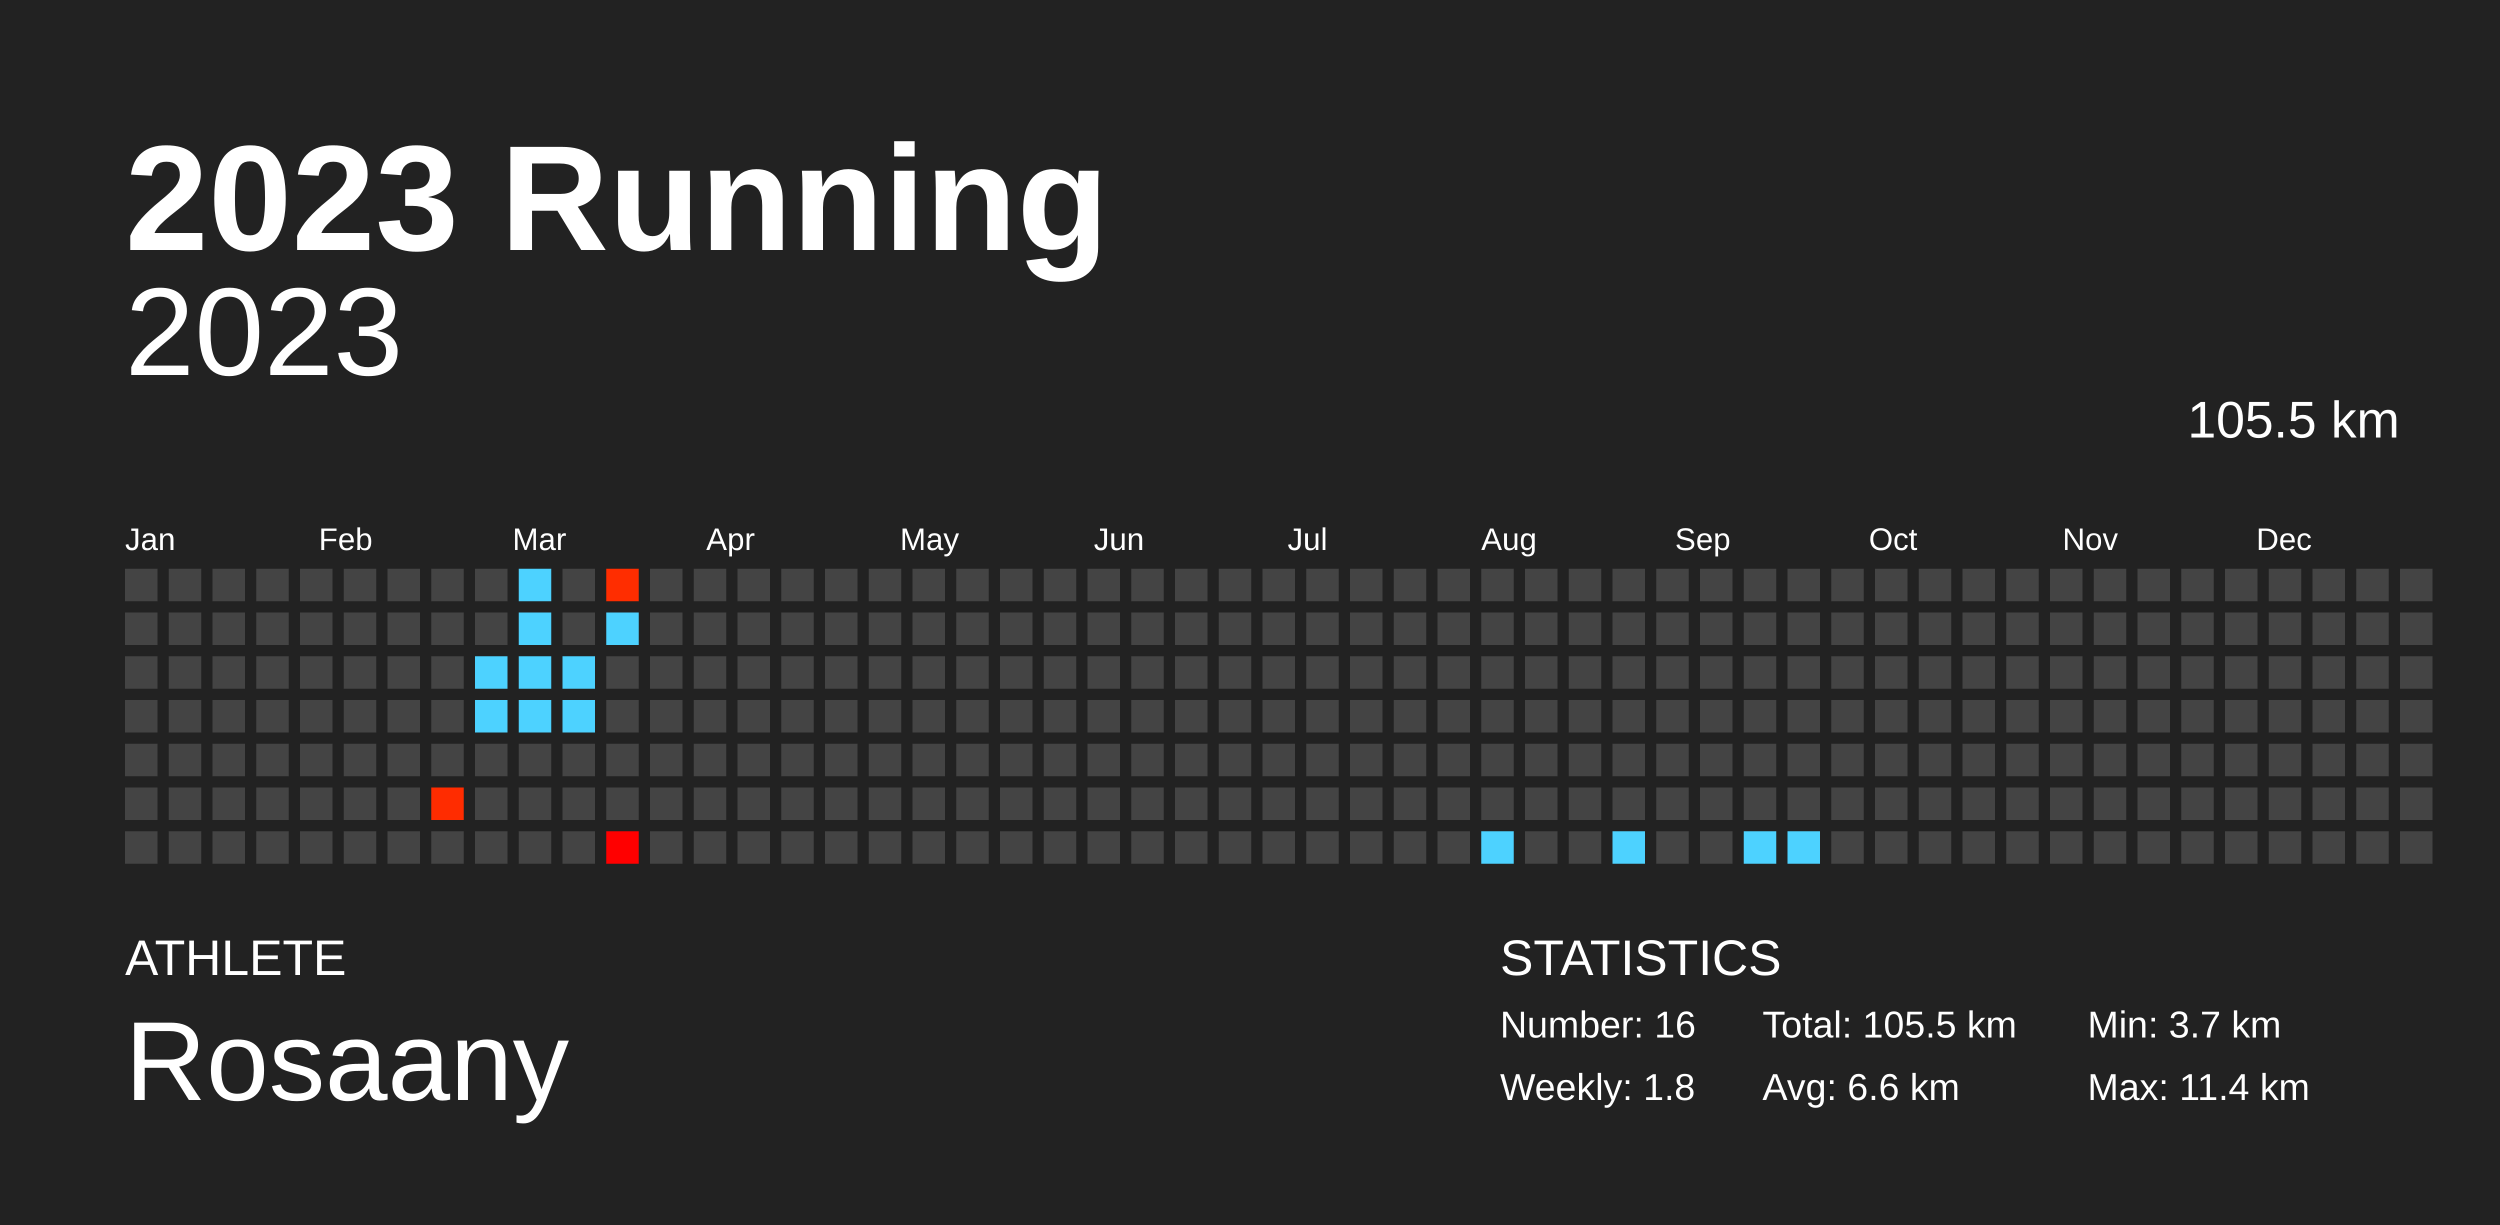
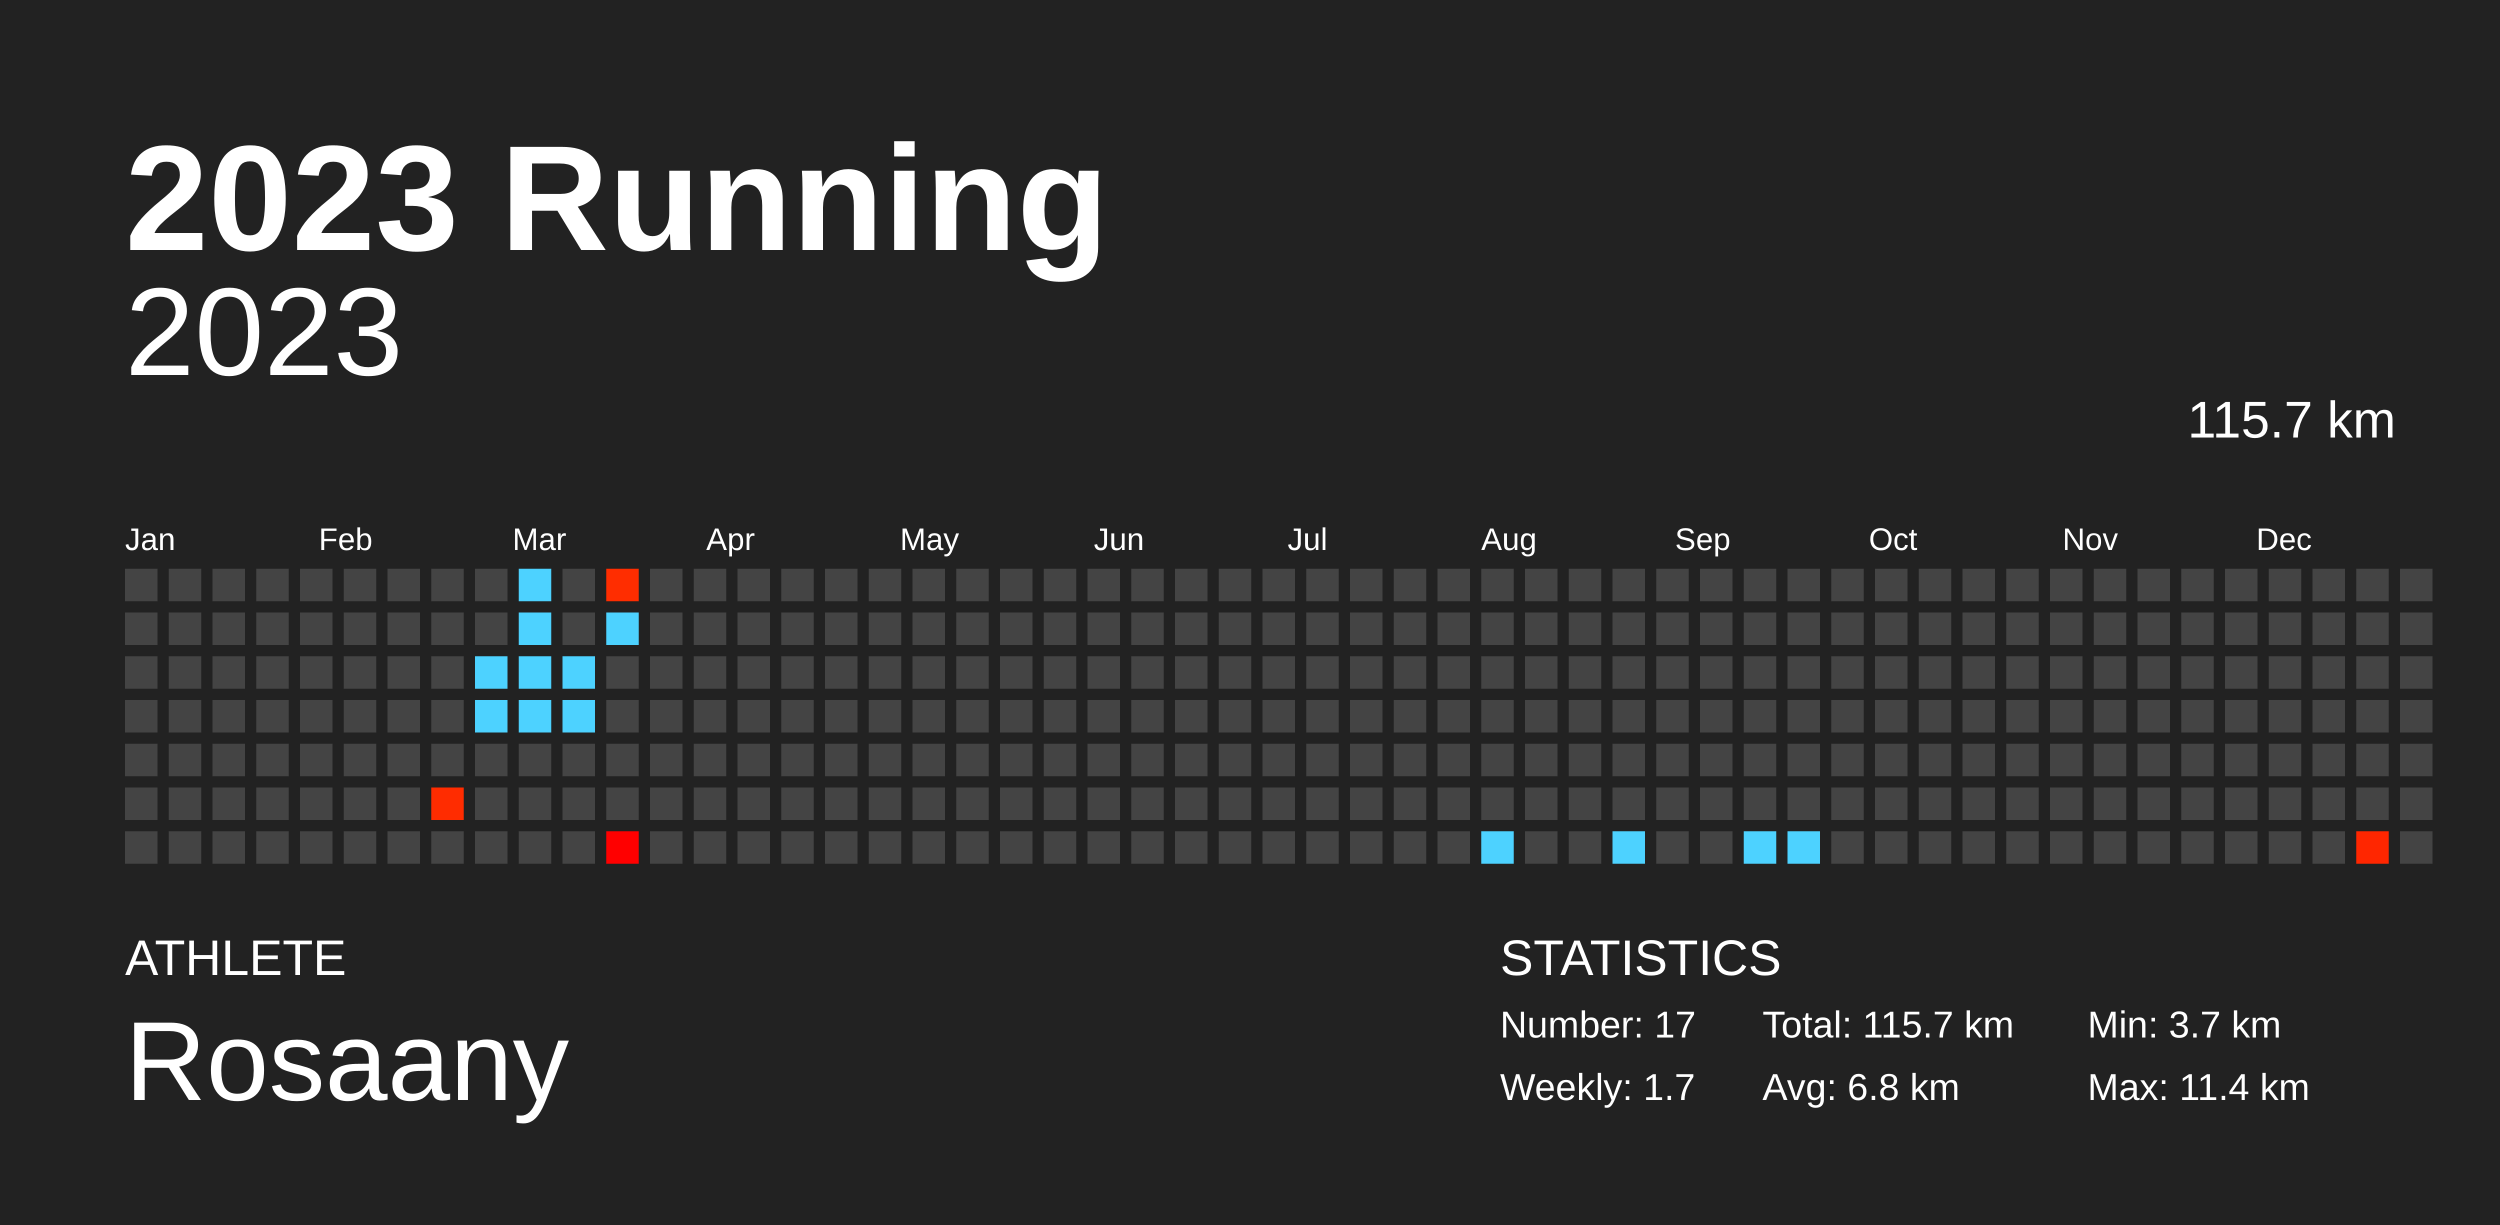
<svg xmlns="http://www.w3.org/2000/svg" baseProfile="full" height="98mm" version="1.1" viewBox="0,0,200,98" width="200mm">
  <defs />
  <rect fill="#222222" height="98" width="200" x="0" y="0" />
  <text fill="#FFFFFF" style="font-size:12px; font-family:Arial; font-weight:bold;" x="10" y="20">2023 Running</text>
  <text fill="#FFFFFF" style="font-size:4px; font-family:Arial" x="10" y="78">ATHLETE</text>
  <text fill="#FFFFFF" style="font-size:9px; font-family:Arial" x="10" y="88">Rosaany</text>
  <text fill="#FFFFFF" style="font-size:4px; font-family:Arial" x="120" y="78">STATISTICS</text>
-   <text fill="#FFFFFF" style="font-size:3px; font-family:Arial" x="120" y="83">Number: 16</text>
-   <text fill="#FFFFFF" style="font-size:3px; font-family:Arial" x="120" y="88">Weekly: 1.8</text>
-   <text fill="#FFFFFF" style="font-size:3px; font-family:Arial" x="141" y="83">Total: 105.5 km</text>
-   <text fill="#FFFFFF" style="font-size:3px; font-family:Arial" x="141" y="88">Avg: 6.6 km</text>
+   <text fill="#FFFFFF" style="font-size:3px; font-family:Arial" x="120" y="83">Number: 17</text>
+   <text fill="#FFFFFF" style="font-size:3px; font-family:Arial" x="120" y="88">Weekly: 1.7</text>
+   <text fill="#FFFFFF" style="font-size:3px; font-family:Arial" x="141" y="83">Total: 115.7 km</text>
+   <text fill="#FFFFFF" style="font-size:3px; font-family:Arial" x="141" y="88">Avg: 6.8 km</text>
  <text fill="#FFFFFF" style="font-size:3px; font-family:Arial" x="167" y="83">Min: 3.7 km</text>
  <text fill="#FFFFFF" style="font-size:3px; font-family:Arial" x="167" y="88">Max: 11.4 km</text>
  <text alignment-baseline="hanging" fill="#FFFFFF" style="font-size:10.0px; font-family:Arial;" x="10" y="30">2023</text>
-   <text alignment-baseline="hanging" fill="#FFFFFF" style="font-size:4.125px; font-family:Arial;" x="175" y="35">105.5 km</text>
+   <text alignment-baseline="hanging" fill="#FFFFFF" style="font-size:4.125px; font-family:Arial;" x="175" y="35">115.7 km</text>
  <text fill="#FFFFFF" style="font-size:2.5px; font-family:Arial" x="10.0" y="44">Jan</text>
  <text fill="#FFFFFF" style="font-size:2.5px; font-family:Arial" x="25.5" y="44">Feb</text>
  <text fill="#FFFFFF" style="font-size:2.5px; font-family:Arial" x="41.0" y="44">Mar</text>
  <text fill="#FFFFFF" style="font-size:2.5px; font-family:Arial" x="56.5" y="44">Apr</text>
  <text fill="#FFFFFF" style="font-size:2.5px; font-family:Arial" x="72.0" y="44">May</text>
  <text fill="#FFFFFF" style="font-size:2.5px; font-family:Arial" x="87.5" y="44">Jun</text>
  <text fill="#FFFFFF" style="font-size:2.5px; font-family:Arial" x="103.0" y="44">Jul</text>
  <text fill="#FFFFFF" style="font-size:2.5px; font-family:Arial" x="118.5" y="44">Aug</text>
  <text fill="#FFFFFF" style="font-size:2.5px; font-family:Arial" x="134.0" y="44">Sep</text>
  <text fill="#FFFFFF" style="font-size:2.5px; font-family:Arial" x="149.5" y="44">Oct</text>
  <text fill="#FFFFFF" style="font-size:2.5px; font-family:Arial" x="165.0" y="44">Nov</text>
  <text fill="#FFFFFF" style="font-size:2.5px; font-family:Arial" x="180.5" y="44">Dec</text>
  <rect fill="#444444" height="2.6" width="2.6" x="10.0" y="45.5" />
  <rect fill="#444444" height="2.6" width="2.6" x="10.0" y="49.0" />
  <rect fill="#444444" height="2.6" width="2.6" x="10.0" y="52.5" />
  <rect fill="#444444" height="2.6" width="2.6" x="10.0" y="56.0" />
  <rect fill="#444444" height="2.6" width="2.6" x="10.0" y="59.5" />
  <rect fill="#444444" height="2.6" width="2.6" x="10.0" y="63.0" />
  <rect fill="#444444" height="2.6" width="2.6" x="10.0" y="66.5" />
  <rect fill="#444444" height="2.6" width="2.6" x="13.5" y="45.5" />
  <rect fill="#444444" height="2.6" width="2.6" x="13.5" y="49.0" />
  <rect fill="#444444" height="2.6" width="2.6" x="13.5" y="52.5" />
  <rect fill="#444444" height="2.6" width="2.6" x="13.5" y="56.0" />
  <rect fill="#444444" height="2.6" width="2.6" x="13.5" y="59.5" />
  <rect fill="#444444" height="2.6" width="2.6" x="13.5" y="63.0" />
  <rect fill="#444444" height="2.6" width="2.6" x="13.5" y="66.5" />
  <rect fill="#444444" height="2.6" width="2.6" x="17.0" y="45.5" />
  <rect fill="#444444" height="2.6" width="2.6" x="17.0" y="49.0" />
  <rect fill="#444444" height="2.6" width="2.6" x="17.0" y="52.5" />
  <rect fill="#444444" height="2.6" width="2.6" x="17.0" y="56.0" />
  <rect fill="#444444" height="2.6" width="2.6" x="17.0" y="59.5" />
  <rect fill="#444444" height="2.6" width="2.6" x="17.0" y="63.0" />
  <rect fill="#444444" height="2.6" width="2.6" x="17.0" y="66.5" />
  <rect fill="#444444" height="2.6" width="2.6" x="20.5" y="45.5" />
  <rect fill="#444444" height="2.6" width="2.6" x="20.5" y="49.0" />
  <rect fill="#444444" height="2.6" width="2.6" x="20.5" y="52.5" />
  <rect fill="#444444" height="2.6" width="2.6" x="20.5" y="56.0" />
  <rect fill="#444444" height="2.6" width="2.6" x="20.5" y="59.5" />
  <rect fill="#444444" height="2.6" width="2.6" x="20.5" y="63.0" />
  <rect fill="#444444" height="2.6" width="2.6" x="20.5" y="66.5" />
  <rect fill="#444444" height="2.6" width="2.6" x="24.0" y="45.5" />
  <rect fill="#444444" height="2.6" width="2.6" x="24.0" y="49.0" />
  <rect fill="#444444" height="2.6" width="2.6" x="24.0" y="52.5" />
  <rect fill="#444444" height="2.6" width="2.6" x="24.0" y="56.0" />
  <rect fill="#444444" height="2.6" width="2.6" x="24.0" y="59.5" />
  <rect fill="#444444" height="2.6" width="2.6" x="24.0" y="63.0" />
  <rect fill="#444444" height="2.6" width="2.6" x="24.0" y="66.5" />
  <rect fill="#444444" height="2.6" width="2.6" x="27.5" y="45.5" />
  <rect fill="#444444" height="2.6" width="2.6" x="27.5" y="49.0" />
  <rect fill="#444444" height="2.6" width="2.6" x="27.5" y="52.5" />
  <rect fill="#444444" height="2.6" width="2.6" x="27.5" y="56.0" />
  <rect fill="#444444" height="2.6" width="2.6" x="27.5" y="59.5" />
  <rect fill="#444444" height="2.6" width="2.6" x="27.5" y="63.0" />
  <rect fill="#444444" height="2.6" width="2.6" x="27.5" y="66.5" />
  <rect fill="#444444" height="2.6" width="2.6" x="31.0" y="45.5" />
  <rect fill="#444444" height="2.6" width="2.6" x="31.0" y="49.0" />
  <rect fill="#444444" height="2.6" width="2.6" x="31.0" y="52.5" />
  <rect fill="#444444" height="2.6" width="2.6" x="31.0" y="56.0" />
  <rect fill="#444444" height="2.6" width="2.6" x="31.0" y="59.5" />
  <rect fill="#444444" height="2.6" width="2.6" x="31.0" y="63.0" />
  <rect fill="#444444" height="2.6" width="2.6" x="31.0" y="66.5" />
  <rect fill="#444444" height="2.6" width="2.6" x="34.5" y="45.5" />
  <rect fill="#444444" height="2.6" width="2.6" x="34.5" y="49.0" />
  <rect fill="#444444" height="2.6" width="2.6" x="34.5" y="52.5" />
  <rect fill="#444444" height="2.6" width="2.6" x="34.5" y="56.0" />
  <rect fill="#444444" height="2.6" width="2.6" x="34.5" y="59.5" />
  <rect fill="#ff2c00" height="2.6" width="2.6" x="34.5" y="63.0" />
  <rect fill="#444444" height="2.6" width="2.6" x="34.5" y="66.5" />
  <rect fill="#444444" height="2.6" width="2.6" x="38.0" y="45.5" />
  <rect fill="#444444" height="2.6" width="2.6" x="38.0" y="49.0" />
  <rect fill="#4dd2ff" height="2.6" width="2.6" x="38.0" y="52.5" />
  <rect fill="#4dd2ff" height="2.6" width="2.6" x="38.0" y="56.0" />
  <rect fill="#444444" height="2.6" width="2.6" x="38.0" y="59.5" />
  <rect fill="#444444" height="2.6" width="2.6" x="38.0" y="63.0" />
  <rect fill="#444444" height="2.6" width="2.6" x="38.0" y="66.5" />
  <rect fill="#4dd2ff" height="2.6" width="2.6" x="41.5" y="45.5" />
  <rect fill="#4dd2ff" height="2.6" width="2.6" x="41.5" y="49.0" />
  <rect fill="#4dd2ff" height="2.6" width="2.6" x="41.5" y="52.5" />
  <rect fill="#4dd2ff" height="2.6" width="2.6" x="41.5" y="56.0" />
  <rect fill="#444444" height="2.6" width="2.6" x="41.5" y="59.5" />
  <rect fill="#444444" height="2.6" width="2.6" x="41.5" y="63.0" />
  <rect fill="#444444" height="2.6" width="2.6" x="41.5" y="66.5" />
  <rect fill="#444444" height="2.6" width="2.6" x="45.0" y="45.5" />
  <rect fill="#444444" height="2.6" width="2.6" x="45.0" y="49.0" />
  <rect fill="#4dd2ff" height="2.6" width="2.6" x="45.0" y="52.5" />
  <rect fill="#4dd2ff" height="2.6" width="2.6" x="45.0" y="56.0" />
  <rect fill="#444444" height="2.6" width="2.6" x="45.0" y="59.5" />
  <rect fill="#444444" height="2.6" width="2.6" x="45.0" y="63.0" />
  <rect fill="#444444" height="2.6" width="2.6" x="45.0" y="66.5" />
  <rect fill="#ff2d00" height="2.6" width="2.6" x="48.5" y="45.5" />
  <rect fill="#4dd2ff" height="2.6" width="2.6" x="48.5" y="49.0" />
  <rect fill="#444444" height="2.6" width="2.6" x="48.5" y="52.5" />
  <rect fill="#444444" height="2.6" width="2.6" x="48.5" y="56.0" />
  <rect fill="#444444" height="2.6" width="2.6" x="48.5" y="59.5" />
  <rect fill="#444444" height="2.6" width="2.6" x="48.5" y="63.0" />
  <rect fill="#ff0000" height="2.6" width="2.6" x="48.5" y="66.5" />
  <rect fill="#444444" height="2.6" width="2.6" x="52.0" y="45.5" />
  <rect fill="#444444" height="2.6" width="2.6" x="52.0" y="49.0" />
  <rect fill="#444444" height="2.6" width="2.6" x="52.0" y="52.5" />
  <rect fill="#444444" height="2.6" width="2.6" x="52.0" y="56.0" />
  <rect fill="#444444" height="2.6" width="2.6" x="52.0" y="59.5" />
  <rect fill="#444444" height="2.6" width="2.6" x="52.0" y="63.0" />
  <rect fill="#444444" height="2.6" width="2.6" x="52.0" y="66.5" />
  <rect fill="#444444" height="2.6" width="2.6" x="55.5" y="45.5" />
  <rect fill="#444444" height="2.6" width="2.6" x="55.5" y="49.0" />
  <rect fill="#444444" height="2.6" width="2.6" x="55.5" y="52.5" />
  <rect fill="#444444" height="2.6" width="2.6" x="55.5" y="56.0" />
  <rect fill="#444444" height="2.6" width="2.6" x="55.5" y="59.5" />
  <rect fill="#444444" height="2.6" width="2.6" x="55.5" y="63.0" />
  <rect fill="#444444" height="2.6" width="2.6" x="55.5" y="66.5" />
  <rect fill="#444444" height="2.6" width="2.6" x="59.0" y="45.5" />
  <rect fill="#444444" height="2.6" width="2.6" x="59.0" y="49.0" />
  <rect fill="#444444" height="2.6" width="2.6" x="59.0" y="52.5" />
  <rect fill="#444444" height="2.6" width="2.6" x="59.0" y="56.0" />
  <rect fill="#444444" height="2.6" width="2.6" x="59.0" y="59.5" />
  <rect fill="#444444" height="2.6" width="2.6" x="59.0" y="63.0" />
  <rect fill="#444444" height="2.6" width="2.6" x="59.0" y="66.5" />
  <rect fill="#444444" height="2.6" width="2.6" x="62.5" y="45.5" />
  <rect fill="#444444" height="2.6" width="2.6" x="62.5" y="49.0" />
  <rect fill="#444444" height="2.6" width="2.6" x="62.5" y="52.5" />
  <rect fill="#444444" height="2.6" width="2.6" x="62.5" y="56.0" />
  <rect fill="#444444" height="2.6" width="2.6" x="62.5" y="59.5" />
  <rect fill="#444444" height="2.6" width="2.6" x="62.5" y="63.0" />
  <rect fill="#444444" height="2.6" width="2.6" x="62.5" y="66.5" />
  <rect fill="#444444" height="2.6" width="2.6" x="66.0" y="45.5" />
  <rect fill="#444444" height="2.6" width="2.6" x="66.0" y="49.0" />
  <rect fill="#444444" height="2.6" width="2.6" x="66.0" y="52.5" />
  <rect fill="#444444" height="2.6" width="2.6" x="66.0" y="56.0" />
  <rect fill="#444444" height="2.6" width="2.6" x="66.0" y="59.5" />
  <rect fill="#444444" height="2.6" width="2.6" x="66.0" y="63.0" />
  <rect fill="#444444" height="2.6" width="2.6" x="66.0" y="66.5" />
  <rect fill="#444444" height="2.6" width="2.6" x="69.5" y="45.5" />
  <rect fill="#444444" height="2.6" width="2.6" x="69.5" y="49.0" />
  <rect fill="#444444" height="2.6" width="2.6" x="69.5" y="52.5" />
  <rect fill="#444444" height="2.6" width="2.6" x="69.5" y="56.0" />
  <rect fill="#444444" height="2.6" width="2.6" x="69.5" y="59.5" />
  <rect fill="#444444" height="2.6" width="2.6" x="69.5" y="63.0" />
  <rect fill="#444444" height="2.6" width="2.6" x="69.5" y="66.5" />
  <rect fill="#444444" height="2.6" width="2.6" x="73.0" y="45.5" />
  <rect fill="#444444" height="2.6" width="2.6" x="73.0" y="49.0" />
  <rect fill="#444444" height="2.6" width="2.6" x="73.0" y="52.5" />
  <rect fill="#444444" height="2.6" width="2.6" x="73.0" y="56.0" />
  <rect fill="#444444" height="2.6" width="2.6" x="73.0" y="59.5" />
  <rect fill="#444444" height="2.6" width="2.6" x="73.0" y="63.0" />
  <rect fill="#444444" height="2.6" width="2.6" x="73.0" y="66.5" />
  <rect fill="#444444" height="2.6" width="2.6" x="76.5" y="45.5" />
  <rect fill="#444444" height="2.6" width="2.6" x="76.5" y="49.0" />
  <rect fill="#444444" height="2.6" width="2.6" x="76.5" y="52.5" />
  <rect fill="#444444" height="2.6" width="2.6" x="76.5" y="56.0" />
  <rect fill="#444444" height="2.6" width="2.6" x="76.5" y="59.5" />
  <rect fill="#444444" height="2.6" width="2.6" x="76.5" y="63.0" />
  <rect fill="#444444" height="2.6" width="2.6" x="76.5" y="66.5" />
  <rect fill="#444444" height="2.6" width="2.6" x="80.0" y="45.5" />
  <rect fill="#444444" height="2.6" width="2.6" x="80.0" y="49.0" />
  <rect fill="#444444" height="2.6" width="2.6" x="80.0" y="52.5" />
  <rect fill="#444444" height="2.6" width="2.6" x="80.0" y="56.0" />
  <rect fill="#444444" height="2.6" width="2.6" x="80.0" y="59.5" />
  <rect fill="#444444" height="2.6" width="2.6" x="80.0" y="63.0" />
  <rect fill="#444444" height="2.6" width="2.6" x="80.0" y="66.5" />
  <rect fill="#444444" height="2.6" width="2.6" x="83.5" y="45.5" />
  <rect fill="#444444" height="2.6" width="2.6" x="83.5" y="49.0" />
  <rect fill="#444444" height="2.6" width="2.6" x="83.5" y="52.5" />
  <rect fill="#444444" height="2.6" width="2.6" x="83.5" y="56.0" />
  <rect fill="#444444" height="2.6" width="2.6" x="83.5" y="59.5" />
  <rect fill="#444444" height="2.6" width="2.6" x="83.5" y="63.0" />
  <rect fill="#444444" height="2.6" width="2.6" x="83.5" y="66.5" />
  <rect fill="#444444" height="2.6" width="2.6" x="87.0" y="45.5" />
  <rect fill="#444444" height="2.6" width="2.6" x="87.0" y="49.0" />
  <rect fill="#444444" height="2.6" width="2.6" x="87.0" y="52.5" />
  <rect fill="#444444" height="2.6" width="2.6" x="87.0" y="56.0" />
  <rect fill="#444444" height="2.6" width="2.6" x="87.0" y="59.5" />
  <rect fill="#444444" height="2.6" width="2.6" x="87.0" y="63.0" />
  <rect fill="#444444" height="2.6" width="2.6" x="87.0" y="66.5" />
  <rect fill="#444444" height="2.6" width="2.6" x="90.5" y="45.5" />
  <rect fill="#444444" height="2.6" width="2.6" x="90.5" y="49.0" />
  <rect fill="#444444" height="2.6" width="2.6" x="90.5" y="52.5" />
  <rect fill="#444444" height="2.6" width="2.6" x="90.5" y="56.0" />
  <rect fill="#444444" height="2.6" width="2.6" x="90.5" y="59.5" />
  <rect fill="#444444" height="2.6" width="2.6" x="90.5" y="63.0" />
  <rect fill="#444444" height="2.6" width="2.6" x="90.5" y="66.5" />
  <rect fill="#444444" height="2.6" width="2.6" x="94.0" y="45.5" />
  <rect fill="#444444" height="2.6" width="2.6" x="94.0" y="49.0" />
  <rect fill="#444444" height="2.6" width="2.6" x="94.0" y="52.5" />
  <rect fill="#444444" height="2.6" width="2.6" x="94.0" y="56.0" />
  <rect fill="#444444" height="2.6" width="2.6" x="94.0" y="59.5" />
  <rect fill="#444444" height="2.6" width="2.6" x="94.0" y="63.0" />
  <rect fill="#444444" height="2.6" width="2.6" x="94.0" y="66.5" />
  <rect fill="#444444" height="2.6" width="2.6" x="97.5" y="45.5" />
  <rect fill="#444444" height="2.6" width="2.6" x="97.5" y="49.0" />
  <rect fill="#444444" height="2.6" width="2.6" x="97.5" y="52.5" />
  <rect fill="#444444" height="2.6" width="2.6" x="97.5" y="56.0" />
  <rect fill="#444444" height="2.6" width="2.6" x="97.5" y="59.5" />
  <rect fill="#444444" height="2.6" width="2.6" x="97.5" y="63.0" />
  <rect fill="#444444" height="2.6" width="2.6" x="97.5" y="66.5" />
  <rect fill="#444444" height="2.6" width="2.6" x="101.0" y="45.5" />
  <rect fill="#444444" height="2.6" width="2.6" x="101.0" y="49.0" />
  <rect fill="#444444" height="2.6" width="2.6" x="101.0" y="52.5" />
  <rect fill="#444444" height="2.6" width="2.6" x="101.0" y="56.0" />
  <rect fill="#444444" height="2.6" width="2.6" x="101.0" y="59.5" />
  <rect fill="#444444" height="2.6" width="2.6" x="101.0" y="63.0" />
  <rect fill="#444444" height="2.6" width="2.6" x="101.0" y="66.5" />
  <rect fill="#444444" height="2.6" width="2.6" x="104.5" y="45.5" />
  <rect fill="#444444" height="2.6" width="2.6" x="104.5" y="49.0" />
  <rect fill="#444444" height="2.6" width="2.6" x="104.5" y="52.5" />
  <rect fill="#444444" height="2.6" width="2.6" x="104.5" y="56.0" />
  <rect fill="#444444" height="2.6" width="2.6" x="104.5" y="59.5" />
  <rect fill="#444444" height="2.6" width="2.6" x="104.5" y="63.0" />
  <rect fill="#444444" height="2.6" width="2.6" x="104.5" y="66.5" />
  <rect fill="#444444" height="2.6" width="2.6" x="108.0" y="45.5" />
  <rect fill="#444444" height="2.6" width="2.6" x="108.0" y="49.0" />
  <rect fill="#444444" height="2.6" width="2.6" x="108.0" y="52.5" />
  <rect fill="#444444" height="2.6" width="2.6" x="108.0" y="56.0" />
  <rect fill="#444444" height="2.6" width="2.6" x="108.0" y="59.5" />
  <rect fill="#444444" height="2.6" width="2.6" x="108.0" y="63.0" />
  <rect fill="#444444" height="2.6" width="2.6" x="108.0" y="66.5" />
  <rect fill="#444444" height="2.6" width="2.6" x="111.5" y="45.5" />
  <rect fill="#444444" height="2.6" width="2.6" x="111.5" y="49.0" />
  <rect fill="#444444" height="2.6" width="2.6" x="111.5" y="52.5" />
  <rect fill="#444444" height="2.6" width="2.6" x="111.5" y="56.0" />
  <rect fill="#444444" height="2.6" width="2.6" x="111.5" y="59.5" />
  <rect fill="#444444" height="2.6" width="2.6" x="111.5" y="63.0" />
  <rect fill="#444444" height="2.6" width="2.6" x="111.5" y="66.5" />
  <rect fill="#444444" height="2.6" width="2.6" x="115.0" y="45.5" />
  <rect fill="#444444" height="2.6" width="2.6" x="115.0" y="49.0" />
  <rect fill="#444444" height="2.6" width="2.6" x="115.0" y="52.5" />
  <rect fill="#444444" height="2.6" width="2.6" x="115.0" y="56.0" />
  <rect fill="#444444" height="2.6" width="2.6" x="115.0" y="59.5" />
  <rect fill="#444444" height="2.6" width="2.6" x="115.0" y="63.0" />
  <rect fill="#444444" height="2.6" width="2.6" x="115.0" y="66.5" />
  <rect fill="#444444" height="2.6" width="2.6" x="118.5" y="45.5" />
  <rect fill="#444444" height="2.6" width="2.6" x="118.5" y="49.0" />
  <rect fill="#444444" height="2.6" width="2.6" x="118.5" y="52.5" />
  <rect fill="#444444" height="2.6" width="2.6" x="118.5" y="56.0" />
  <rect fill="#444444" height="2.6" width="2.6" x="118.5" y="59.5" />
  <rect fill="#444444" height="2.6" width="2.6" x="118.5" y="63.0" />
  <rect fill="#4dd2ff" height="2.6" width="2.6" x="118.5" y="66.5" />
  <rect fill="#444444" height="2.6" width="2.6" x="122.0" y="45.5" />
  <rect fill="#444444" height="2.6" width="2.6" x="122.0" y="49.0" />
  <rect fill="#444444" height="2.6" width="2.6" x="122.0" y="52.5" />
  <rect fill="#444444" height="2.6" width="2.6" x="122.0" y="56.0" />
  <rect fill="#444444" height="2.6" width="2.6" x="122.0" y="59.5" />
  <rect fill="#444444" height="2.6" width="2.6" x="122.0" y="63.0" />
  <rect fill="#444444" height="2.6" width="2.6" x="122.0" y="66.5" />
  <rect fill="#444444" height="2.6" width="2.6" x="125.5" y="45.5" />
  <rect fill="#444444" height="2.6" width="2.6" x="125.5" y="49.0" />
  <rect fill="#444444" height="2.6" width="2.6" x="125.5" y="52.5" />
  <rect fill="#444444" height="2.6" width="2.6" x="125.5" y="56.0" />
  <rect fill="#444444" height="2.6" width="2.6" x="125.5" y="59.5" />
  <rect fill="#444444" height="2.6" width="2.6" x="125.5" y="63.0" />
  <rect fill="#444444" height="2.6" width="2.6" x="125.5" y="66.5" />
  <rect fill="#444444" height="2.6" width="2.6" x="129.0" y="45.5" />
  <rect fill="#444444" height="2.6" width="2.6" x="129.0" y="49.0" />
  <rect fill="#444444" height="2.6" width="2.6" x="129.0" y="52.5" />
  <rect fill="#444444" height="2.6" width="2.6" x="129.0" y="56.0" />
  <rect fill="#444444" height="2.6" width="2.6" x="129.0" y="59.5" />
  <rect fill="#444444" height="2.6" width="2.6" x="129.0" y="63.0" />
  <rect fill="#4dd2ff" height="2.6" width="2.6" x="129.0" y="66.5" />
  <rect fill="#444444" height="2.6" width="2.6" x="132.5" y="45.5" />
  <rect fill="#444444" height="2.6" width="2.6" x="132.5" y="49.0" />
  <rect fill="#444444" height="2.6" width="2.6" x="132.5" y="52.5" />
  <rect fill="#444444" height="2.6" width="2.6" x="132.5" y="56.0" />
  <rect fill="#444444" height="2.6" width="2.6" x="132.5" y="59.5" />
  <rect fill="#444444" height="2.6" width="2.6" x="132.5" y="63.0" />
  <rect fill="#444444" height="2.6" width="2.6" x="132.5" y="66.5" />
  <rect fill="#444444" height="2.6" width="2.6" x="136.0" y="45.5" />
  <rect fill="#444444" height="2.6" width="2.6" x="136.0" y="49.0" />
  <rect fill="#444444" height="2.6" width="2.6" x="136.0" y="52.5" />
  <rect fill="#444444" height="2.6" width="2.6" x="136.0" y="56.0" />
  <rect fill="#444444" height="2.6" width="2.6" x="136.0" y="59.5" />
  <rect fill="#444444" height="2.6" width="2.6" x="136.0" y="63.0" />
  <rect fill="#444444" height="2.6" width="2.6" x="136.0" y="66.5" />
  <rect fill="#444444" height="2.6" width="2.6" x="139.5" y="45.5" />
  <rect fill="#444444" height="2.6" width="2.6" x="139.5" y="49.0" />
  <rect fill="#444444" height="2.6" width="2.6" x="139.5" y="52.5" />
  <rect fill="#444444" height="2.6" width="2.6" x="139.5" y="56.0" />
  <rect fill="#444444" height="2.6" width="2.6" x="139.5" y="59.5" />
  <rect fill="#444444" height="2.6" width="2.6" x="139.5" y="63.0" />
  <rect fill="#4dd2ff" height="2.6" width="2.6" x="139.5" y="66.5" />
  <rect fill="#444444" height="2.6" width="2.6" x="143.0" y="45.5" />
  <rect fill="#444444" height="2.6" width="2.6" x="143.0" y="49.0" />
  <rect fill="#444444" height="2.6" width="2.6" x="143.0" y="52.5" />
  <rect fill="#444444" height="2.6" width="2.6" x="143.0" y="56.0" />
  <rect fill="#444444" height="2.6" width="2.6" x="143.0" y="59.5" />
  <rect fill="#444444" height="2.6" width="2.6" x="143.0" y="63.0" />
  <rect fill="#4dd2ff" height="2.6" width="2.6" x="143.0" y="66.5" />
  <rect fill="#444444" height="2.6" width="2.6" x="146.5" y="45.5" />
  <rect fill="#444444" height="2.6" width="2.6" x="146.5" y="49.0" />
  <rect fill="#444444" height="2.6" width="2.6" x="146.5" y="52.5" />
  <rect fill="#444444" height="2.6" width="2.6" x="146.5" y="56.0" />
  <rect fill="#444444" height="2.6" width="2.6" x="146.5" y="59.5" />
  <rect fill="#444444" height="2.6" width="2.6" x="146.5" y="63.0" />
  <rect fill="#444444" height="2.6" width="2.6" x="146.5" y="66.5" />
  <rect fill="#444444" height="2.6" width="2.6" x="150.0" y="45.5" />
  <rect fill="#444444" height="2.6" width="2.6" x="150.0" y="49.0" />
  <rect fill="#444444" height="2.6" width="2.6" x="150.0" y="52.5" />
  <rect fill="#444444" height="2.6" width="2.6" x="150.0" y="56.0" />
  <rect fill="#444444" height="2.6" width="2.6" x="150.0" y="59.5" />
  <rect fill="#444444" height="2.6" width="2.6" x="150.0" y="63.0" />
  <rect fill="#444444" height="2.6" width="2.6" x="150.0" y="66.5" />
  <rect fill="#444444" height="2.6" width="2.6" x="153.5" y="45.5" />
  <rect fill="#444444" height="2.6" width="2.6" x="153.5" y="49.0" />
  <rect fill="#444444" height="2.6" width="2.6" x="153.5" y="52.5" />
  <rect fill="#444444" height="2.6" width="2.6" x="153.5" y="56.0" />
  <rect fill="#444444" height="2.6" width="2.6" x="153.5" y="59.5" />
  <rect fill="#444444" height="2.6" width="2.6" x="153.5" y="63.0" />
  <rect fill="#444444" height="2.6" width="2.6" x="153.5" y="66.5" />
  <rect fill="#444444" height="2.6" width="2.6" x="157.0" y="45.5" />
  <rect fill="#444444" height="2.6" width="2.6" x="157.0" y="49.0" />
  <rect fill="#444444" height="2.6" width="2.6" x="157.0" y="52.5" />
  <rect fill="#444444" height="2.6" width="2.6" x="157.0" y="56.0" />
  <rect fill="#444444" height="2.6" width="2.6" x="157.0" y="59.5" />
  <rect fill="#444444" height="2.6" width="2.6" x="157.0" y="63.0" />
  <rect fill="#444444" height="2.6" width="2.6" x="157.0" y="66.5" />
  <rect fill="#444444" height="2.6" width="2.6" x="160.5" y="45.5" />
  <rect fill="#444444" height="2.6" width="2.6" x="160.5" y="49.0" />
  <rect fill="#444444" height="2.6" width="2.6" x="160.5" y="52.5" />
  <rect fill="#444444" height="2.6" width="2.6" x="160.5" y="56.0" />
  <rect fill="#444444" height="2.6" width="2.6" x="160.5" y="59.5" />
  <rect fill="#444444" height="2.6" width="2.6" x="160.5" y="63.0" />
  <rect fill="#444444" height="2.6" width="2.6" x="160.5" y="66.5" />
  <rect fill="#444444" height="2.6" width="2.6" x="164.0" y="45.5" />
  <rect fill="#444444" height="2.6" width="2.6" x="164.0" y="49.0" />
  <rect fill="#444444" height="2.6" width="2.6" x="164.0" y="52.5" />
  <rect fill="#444444" height="2.6" width="2.6" x="164.0" y="56.0" />
  <rect fill="#444444" height="2.6" width="2.6" x="164.0" y="59.5" />
  <rect fill="#444444" height="2.6" width="2.6" x="164.0" y="63.0" />
  <rect fill="#444444" height="2.6" width="2.6" x="164.0" y="66.5" />
  <rect fill="#444444" height="2.6" width="2.6" x="167.5" y="45.5" />
  <rect fill="#444444" height="2.6" width="2.6" x="167.5" y="49.0" />
  <rect fill="#444444" height="2.6" width="2.6" x="167.5" y="52.5" />
  <rect fill="#444444" height="2.6" width="2.6" x="167.5" y="56.0" />
  <rect fill="#444444" height="2.6" width="2.6" x="167.5" y="59.5" />
  <rect fill="#444444" height="2.6" width="2.6" x="167.5" y="63.0" />
  <rect fill="#444444" height="2.6" width="2.6" x="167.5" y="66.5" />
  <rect fill="#444444" height="2.6" width="2.6" x="171.0" y="45.5" />
  <rect fill="#444444" height="2.6" width="2.6" x="171.0" y="49.0" />
  <rect fill="#444444" height="2.6" width="2.6" x="171.0" y="52.5" />
  <rect fill="#444444" height="2.6" width="2.6" x="171.0" y="56.0" />
  <rect fill="#444444" height="2.6" width="2.6" x="171.0" y="59.5" />
  <rect fill="#444444" height="2.6" width="2.6" x="171.0" y="63.0" />
  <rect fill="#444444" height="2.6" width="2.6" x="171.0" y="66.5" />
  <rect fill="#444444" height="2.6" width="2.6" x="174.5" y="45.5" />
  <rect fill="#444444" height="2.6" width="2.6" x="174.5" y="49.0" />
  <rect fill="#444444" height="2.6" width="2.6" x="174.5" y="52.5" />
  <rect fill="#444444" height="2.6" width="2.6" x="174.5" y="56.0" />
  <rect fill="#444444" height="2.6" width="2.6" x="174.5" y="59.5" />
  <rect fill="#444444" height="2.6" width="2.6" x="174.5" y="63.0" />
  <rect fill="#444444" height="2.6" width="2.6" x="174.5" y="66.5" />
  <rect fill="#444444" height="2.6" width="2.6" x="178.0" y="45.5" />
  <rect fill="#444444" height="2.6" width="2.6" x="178.0" y="49.0" />
  <rect fill="#444444" height="2.6" width="2.6" x="178.0" y="52.5" />
  <rect fill="#444444" height="2.6" width="2.6" x="178.0" y="56.0" />
  <rect fill="#444444" height="2.6" width="2.6" x="178.0" y="59.5" />
  <rect fill="#444444" height="2.6" width="2.6" x="178.0" y="63.0" />
  <rect fill="#444444" height="2.6" width="2.6" x="178.0" y="66.5" />
  <rect fill="#444444" height="2.6" width="2.6" x="181.5" y="45.5" />
  <rect fill="#444444" height="2.6" width="2.6" x="181.5" y="49.0" />
  <rect fill="#444444" height="2.6" width="2.6" x="181.5" y="52.5" />
  <rect fill="#444444" height="2.6" width="2.6" x="181.5" y="56.0" />
  <rect fill="#444444" height="2.6" width="2.6" x="181.5" y="59.5" />
  <rect fill="#444444" height="2.6" width="2.6" x="181.5" y="63.0" />
  <rect fill="#444444" height="2.6" width="2.6" x="181.5" y="66.5" />
  <rect fill="#444444" height="2.6" width="2.6" x="185.0" y="45.5" />
  <rect fill="#444444" height="2.6" width="2.6" x="185.0" y="49.0" />
  <rect fill="#444444" height="2.6" width="2.6" x="185.0" y="52.5" />
  <rect fill="#444444" height="2.6" width="2.6" x="185.0" y="56.0" />
  <rect fill="#444444" height="2.6" width="2.6" x="185.0" y="59.5" />
  <rect fill="#444444" height="2.6" width="2.6" x="185.0" y="63.0" />
  <rect fill="#444444" height="2.6" width="2.6" x="185.0" y="66.5" />
  <rect fill="#444444" height="2.6" width="2.6" x="188.5" y="45.5" />
  <rect fill="#444444" height="2.6" width="2.6" x="188.5" y="49.0" />
  <rect fill="#444444" height="2.6" width="2.6" x="188.5" y="52.5" />
  <rect fill="#444444" height="2.6" width="2.6" x="188.5" y="56.0" />
  <rect fill="#444444" height="2.6" width="2.6" x="188.5" y="59.5" />
  <rect fill="#444444" height="2.6" width="2.6" x="188.5" y="63.0" />
-   <rect fill="#444444" height="2.6" width="2.6" x="188.5" y="66.5" />
+   <rect fill="#ff2600" height="2.6" width="2.6" x="188.5" y="66.5" />
  <rect fill="#444444" height="2.6" width="2.6" x="192.0" y="45.5" />
  <rect fill="#444444" height="2.6" width="2.6" x="192.0" y="49.0" />
  <rect fill="#444444" height="2.6" width="2.6" x="192.0" y="52.5" />
  <rect fill="#444444" height="2.6" width="2.6" x="192.0" y="56.0" />
  <rect fill="#444444" height="2.6" width="2.6" x="192.0" y="59.5" />
  <rect fill="#444444" height="2.6" width="2.6" x="192.0" y="63.0" />
  <rect fill="#444444" height="2.6" width="2.6" x="192.0" y="66.5" />
</svg>
